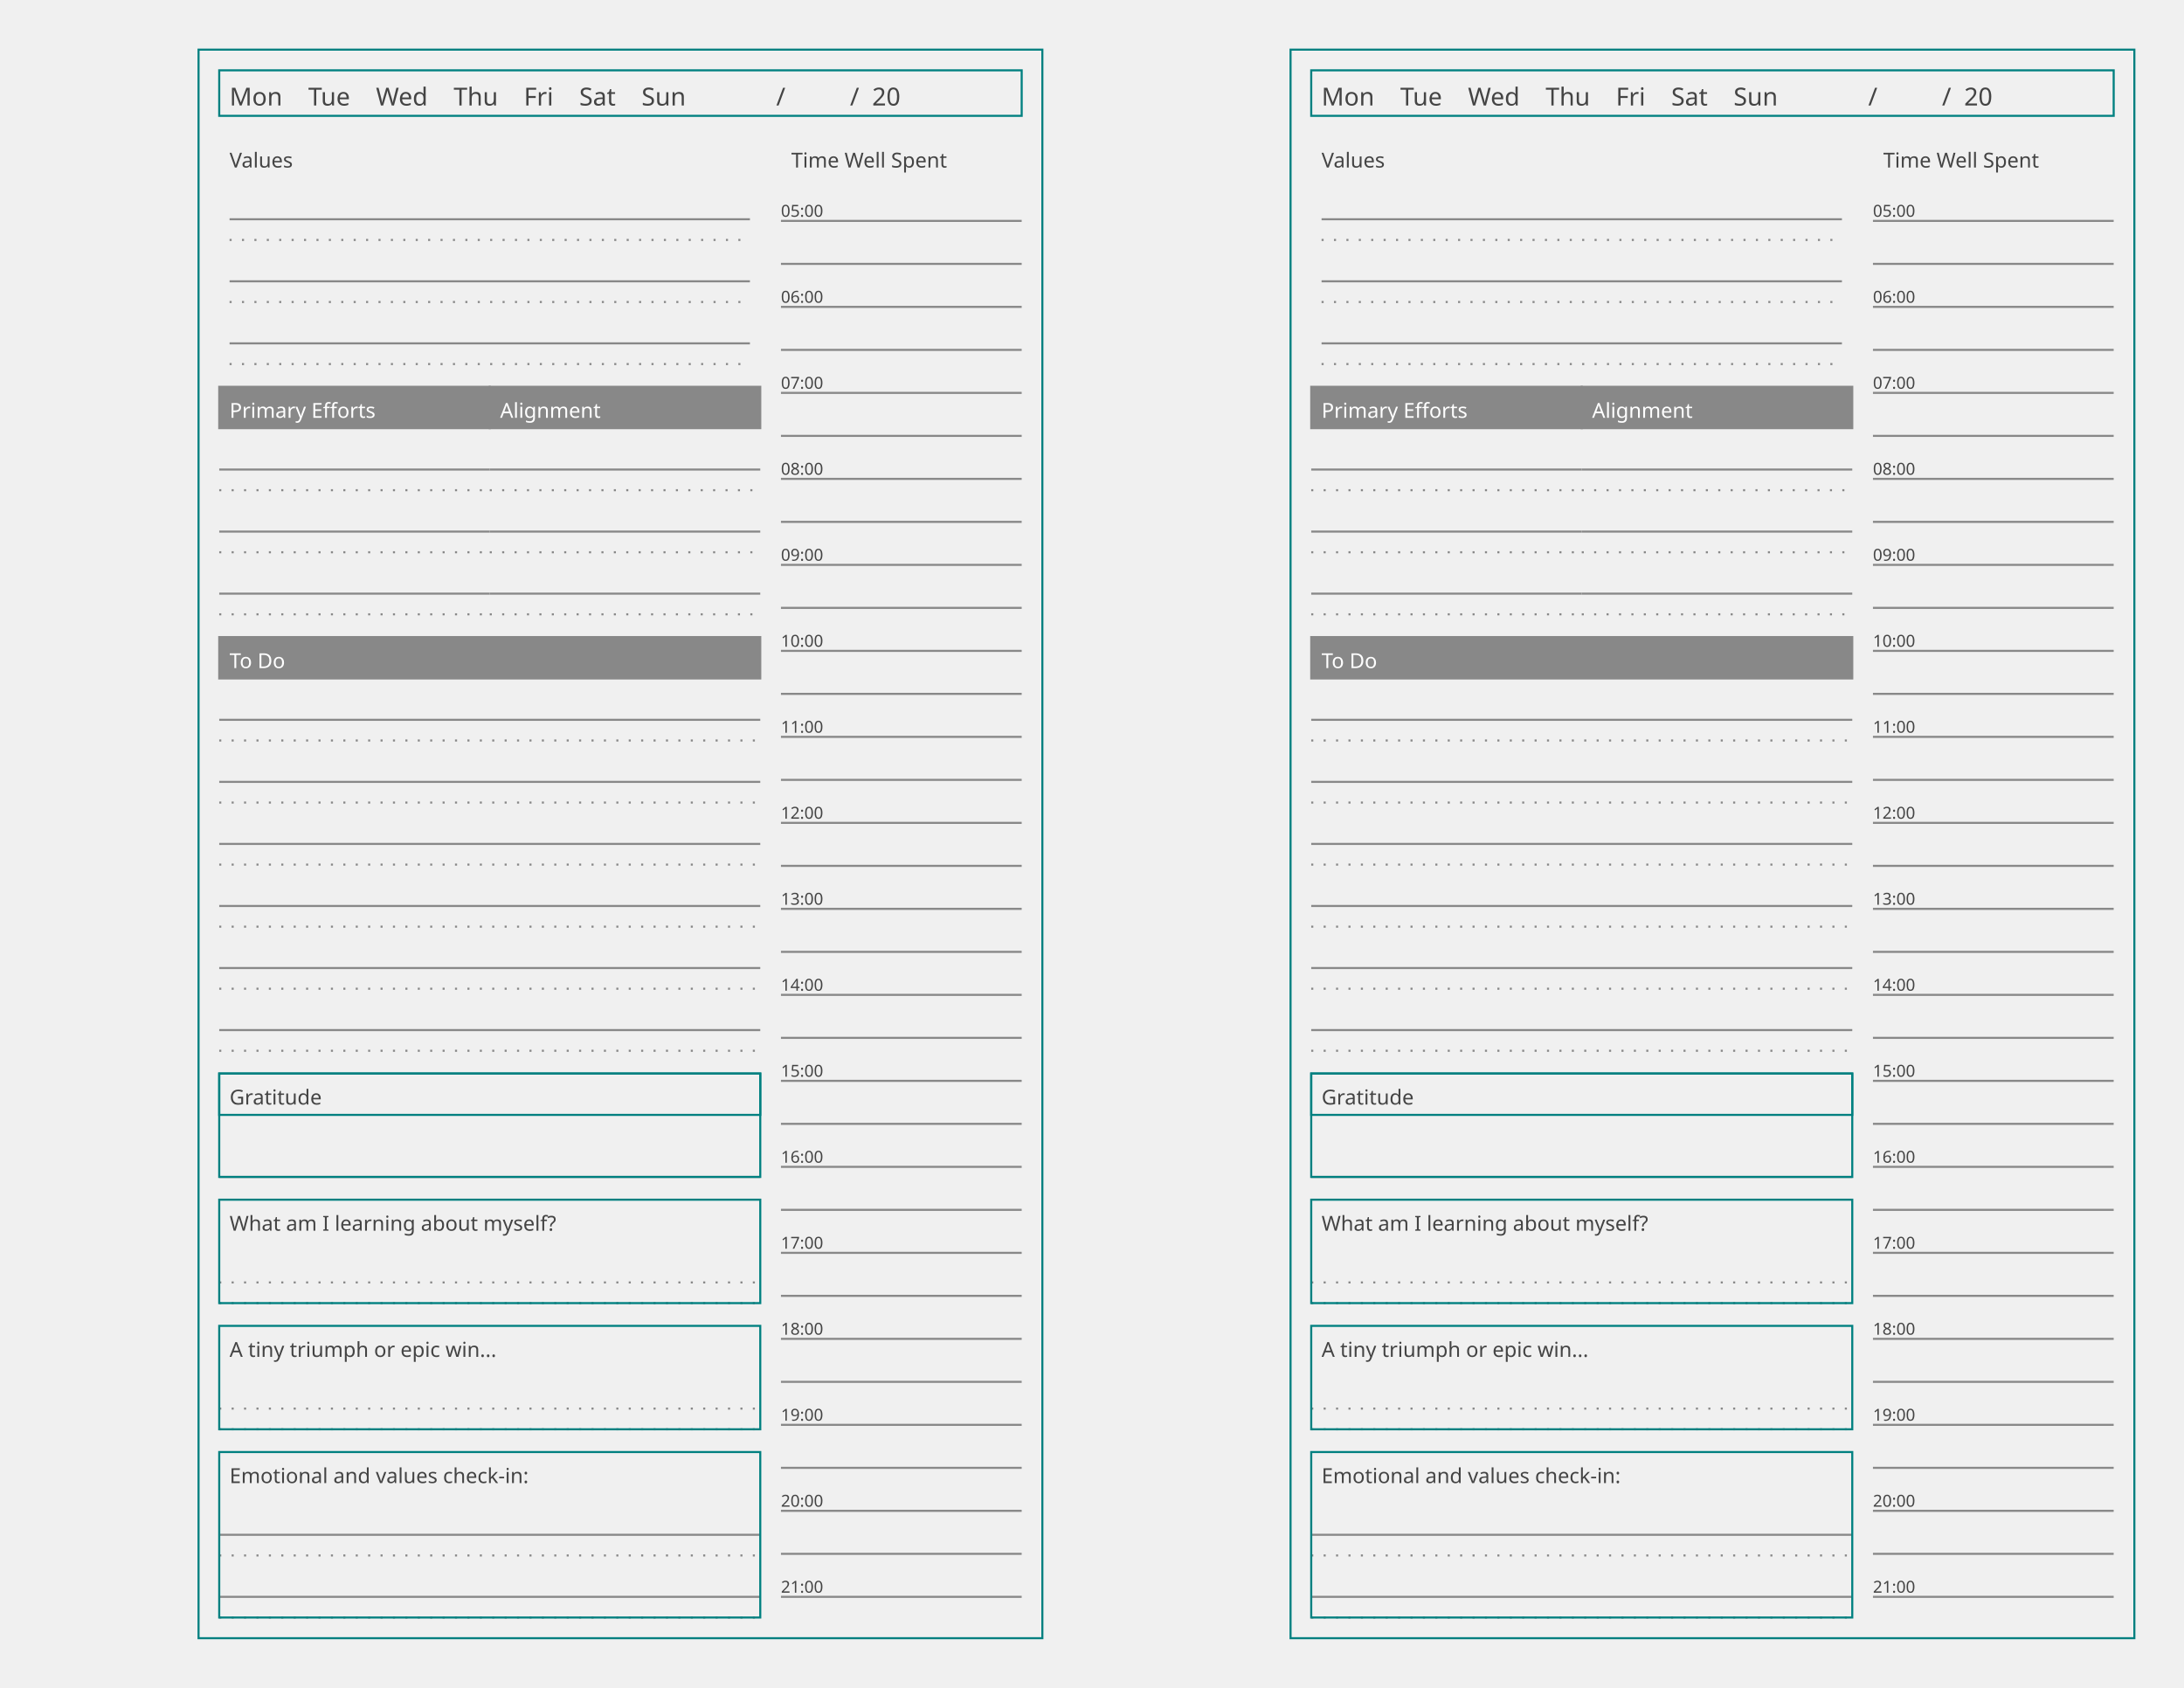
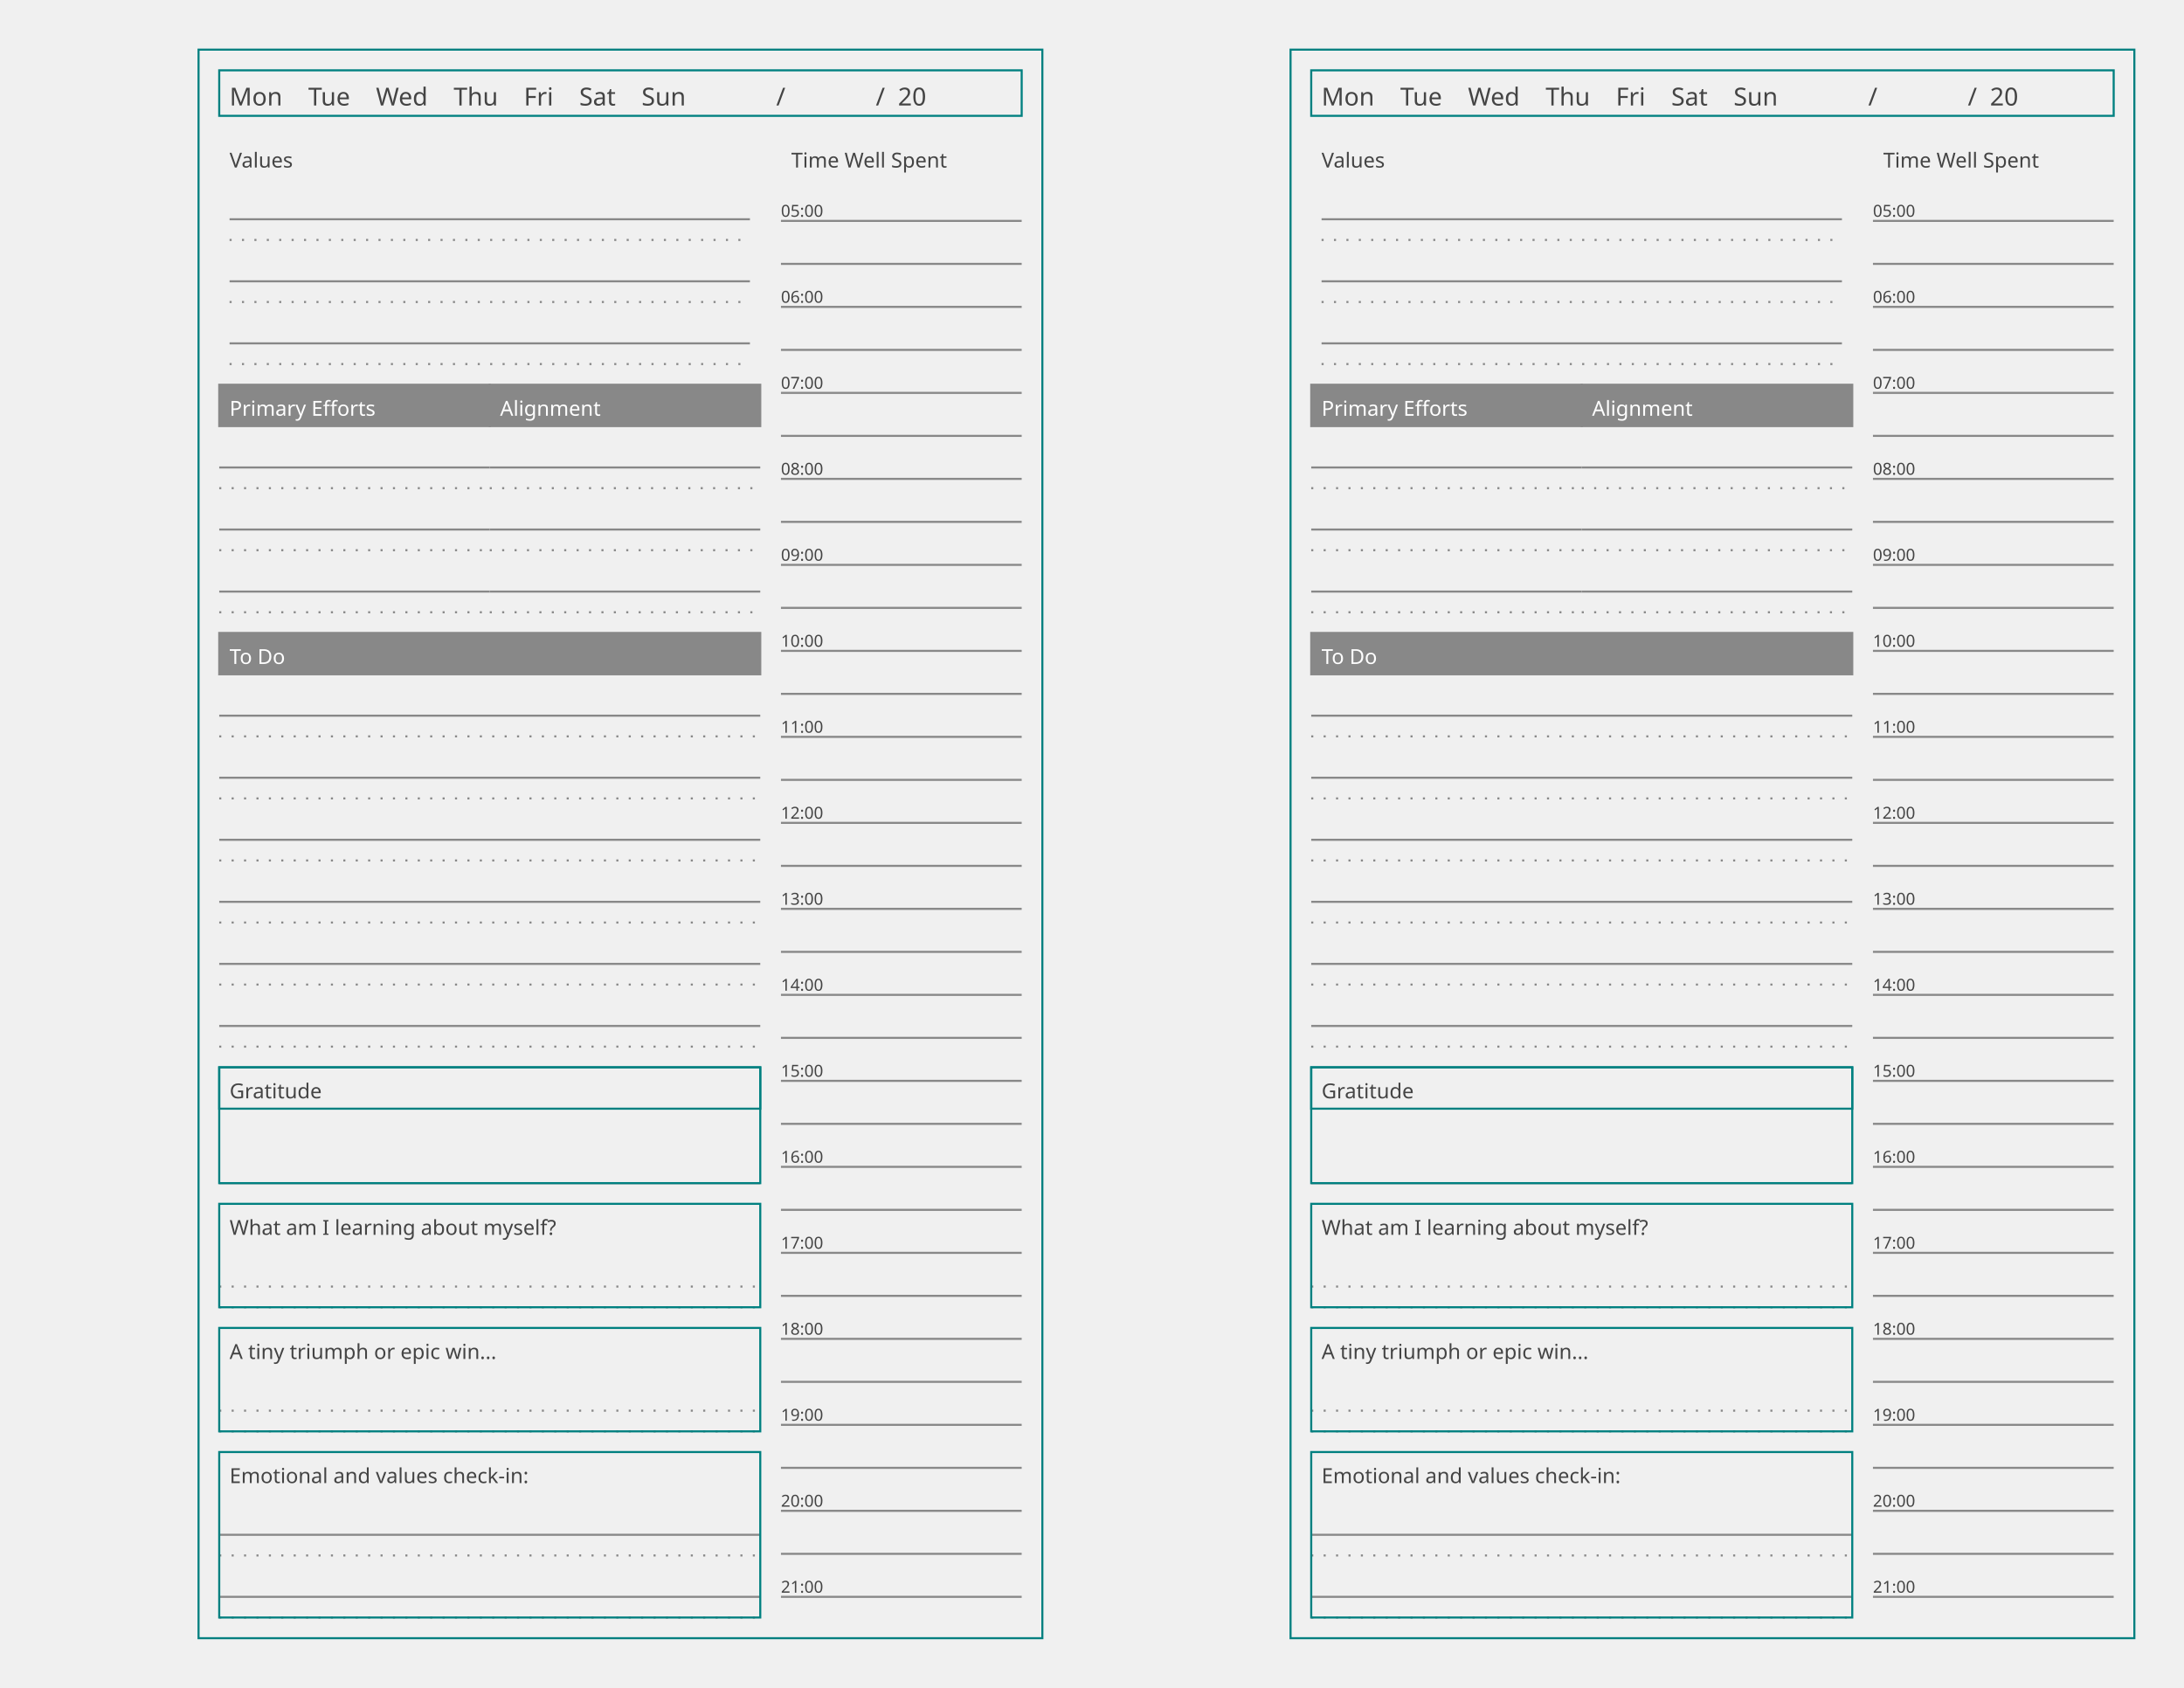
<svg xmlns="http://www.w3.org/2000/svg" baseProfile="tiny" height="8.5in" version="1.2" width="11in">
  <defs />
  <g transform="translate(96, 24.0)">
    <rect fill="none" height="768.0" stroke="#008080" width="408.0" x="0" y="0" />
    <g transform="translate(10, 10)">
      <rect fill="none" height="22" stroke="#008080" stroke-width="1" width="388.0" x="0" y="0" />
-       <text alignment-baseline="text-after-edge" fill="#444444" font-family="Trebuchet MS" font-size="12" text-anchor="start" transform="translate(5,17)">Mon    Tue    Wed    Thu    Fri    Sat    Sun              /          /  20          </text>
+       <text alignment-baseline="text-after-edge" fill="#444444" font-family="Trebuchet MS" font-size="12" text-anchor="start" transform="translate(5,17)">Mon    Tue    Wed    Thu    Fri    Sat    Sun              /              /  20          </text>
    </g>
    <g transform="translate(10, 32)">
      <g transform="translate(0,10)">
        <g>
          <g transform="translate(0,0)">
            <text alignment-baseline="text-after-edge" fill="#444444" font-family="Ubuntu Mono" font-size="10" text-anchor="start" transform="translate(5,15)">Values</text>
          </g>
          <g transform="translate(0,20)">
            <g>
              <line stroke="#888888" stroke-dasharray="1,5" stroke-width="1" transform="translate(5,30.0)" x1="0" x2="251.6" y1="0" y2="0" />
              <line stroke="#888888" stroke-dasharray="1,5" stroke-width="1" transform="translate(5,60.0)" x1="0" x2="251.6" y1="0" y2="0" />
              <line stroke="#888888" stroke-dasharray="1,5" stroke-width="1" transform="translate(5,90.0)" x1="0" x2="251.6" y1="0" y2="0" />
            </g>
            <g>
              <line stroke="#888888" stroke-dasharray="1,0" stroke-width="1" transform="translate(5,20.0)" x1="0" x2="251.6" y1="0" y2="0" />
              <line stroke="#888888" stroke-dasharray="1,0" stroke-width="1" transform="translate(5,50.0)" x1="0" x2="251.6" y1="0" y2="0" />
              <line stroke="#888888" stroke-dasharray="1,0" stroke-width="1" transform="translate(5,80.0)" x1="0" x2="251.6" y1="0" y2="0" />
            </g>
          </g>
        </g>
      </g>
-       <g transform="translate(0,131.0)">
+       <g transform="translate(0,130.0)">
        <g>
          <g transform="translate(0,0)">
            <g>
              <g transform="translate(0,0)">
                <rect fill="#888888" height="20" stroke="#888888" stroke-width="1" width="130.8" x="0" y="0" />
                <text alignment-baseline="text-after-edge" fill="#ffffff" font-family="Trebuchet MS" font-size="10" text-anchor="start" transform="translate(5,15)">Primary Efforts</text>
              </g>
              <g transform="translate(0,20)">
                <g>
                  <line stroke="#888888" stroke-dasharray="1,5" stroke-width="1" transform="translate(0,30.0)" x1="0" x2="130.8" y1="0" y2="0" />
                  <line stroke="#888888" stroke-dasharray="1,5" stroke-width="1" transform="translate(0,60.0)" x1="0" x2="130.8" y1="0" y2="0" />
                  <line stroke="#888888" stroke-dasharray="1,5" stroke-width="1" transform="translate(0,90.0)" x1="0" x2="130.8" y1="0" y2="0" />
                </g>
                <g>
                  <line stroke="#888888" stroke-dasharray="1,0" stroke-width="1" transform="translate(0,20.0)" x1="0" x2="130.8" y1="0" y2="0" />
                  <line stroke="#888888" stroke-dasharray="1,0" stroke-width="1" transform="translate(0,50.0)" x1="0" x2="130.8" y1="0" y2="0" />
                  <line stroke="#888888" stroke-dasharray="1,0" stroke-width="1" transform="translate(0,80.0)" x1="0" x2="130.8" y1="0" y2="0" />
                </g>
              </g>
            </g>
          </g>
          <g transform="translate(130.8,0)">
            <g>
              <g transform="translate(0,0)">
                <rect fill="#888888" height="20" stroke="#888888" stroke-width="1" width="130.8" x="0" y="0" />
                <text alignment-baseline="text-after-edge" fill="#ffffff" font-family="Trebuchet MS" font-size="10" text-anchor="start" transform="translate(5,15)">Alignment</text>
              </g>
              <g transform="translate(0,20)">
                <g>
                  <line stroke="#888888" stroke-dasharray="1,5" stroke-width="1" transform="translate(0,30.0)" x1="0" x2="130.8" y1="0" y2="0" />
                  <line stroke="#888888" stroke-dasharray="1,5" stroke-width="1" transform="translate(0,60.0)" x1="0" x2="130.8" y1="0" y2="0" />
                  <line stroke="#888888" stroke-dasharray="1,5" stroke-width="1" transform="translate(0,90.0)" x1="0" x2="130.8" y1="0" y2="0" />
                </g>
                <g>
                  <line stroke="#888888" stroke-dasharray="1,0" stroke-width="1" transform="translate(0,20.0)" x1="0" x2="130.8" y1="0" y2="0" />
                  <line stroke="#888888" stroke-dasharray="1,0" stroke-width="1" transform="translate(0,50.0)" x1="0" x2="130.8" y1="0" y2="0" />
                  <line stroke="#888888" stroke-dasharray="1,0" stroke-width="1" transform="translate(0,80.0)" x1="0" x2="130.8" y1="0" y2="0" />
                </g>
              </g>
            </g>
          </g>
        </g>
      </g>
-       <g transform="translate(0,252.0)">
+       <g transform="translate(0,250.0)">
        <g>
          <g transform="translate(0,0)">
            <rect fill="#888888" height="20" stroke="#888888" stroke-width="1" width="261.6" x="0" y="0" />
            <text alignment-baseline="text-after-edge" fill="#ffffff" font-family="Ubuntu Mono" font-size="10" text-anchor="start" transform="translate(5,15)">To Do</text>
          </g>
          <g transform="translate(0,20)">
            <g>
              <line stroke="#888888" stroke-dasharray="1,5" stroke-width="1" transform="translate(0,30.0)" x1="0" x2="261.6" y1="0" y2="0" />
              <line stroke="#888888" stroke-dasharray="1,5" stroke-width="1" transform="translate(0,60.0)" x1="0" x2="261.6" y1="0" y2="0" />
              <line stroke="#888888" stroke-dasharray="1,5" stroke-width="1" transform="translate(0,90.0)" x1="0" x2="261.6" y1="0" y2="0" />
              <line stroke="#888888" stroke-dasharray="1,5" stroke-width="1" transform="translate(0,120.0)" x1="0" x2="261.6" y1="0" y2="0" />
              <line stroke="#888888" stroke-dasharray="1,5" stroke-width="1" transform="translate(0,150.0)" x1="0" x2="261.6" y1="0" y2="0" />
              <line stroke="#888888" stroke-dasharray="1,5" stroke-width="1" transform="translate(0,180.0)" x1="0" x2="261.6" y1="0" y2="0" />
            </g>
            <g>
              <line stroke="#888888" stroke-dasharray="1,0" stroke-width="1" transform="translate(0,20.0)" x1="0" x2="261.6" y1="0" y2="0" />
              <line stroke="#888888" stroke-dasharray="1,0" stroke-width="1" transform="translate(0,50.0)" x1="0" x2="261.6" y1="0" y2="0" />
              <line stroke="#888888" stroke-dasharray="1,0" stroke-width="1" transform="translate(0,80.0)" x1="0" x2="261.6" y1="0" y2="0" />
              <line stroke="#888888" stroke-dasharray="1,0" stroke-width="1" transform="translate(0,110.0)" x1="0" x2="261.6" y1="0" y2="0" />
              <line stroke="#888888" stroke-dasharray="1,0" stroke-width="1" transform="translate(0,140.0)" x1="0" x2="261.6" y1="0" y2="0" />
              <line stroke="#888888" stroke-dasharray="1,0" stroke-width="1" transform="translate(0,170.0)" x1="0" x2="261.6" y1="0" y2="0" />
            </g>
          </g>
        </g>
      </g>
-       <g transform="translate(0,463.0)">
+       <g transform="translate(0,460.0)">
        <g>
          <g transform="translate(0,0)">
            <rect fill="none" height="20" stroke="#008080" stroke-width="1" width="261.6" x="0" y="0" />
            <text alignment-baseline="text-after-edge" fill="#444444" font-family="Trebuchet MS" font-size="10" text-anchor="start" transform="translate(5,15)">Gratitude</text>
          </g>
          <g transform="translate(0,20)">
-             <line stroke="#888888" stroke-dasharray="1,0" stroke-width="1" transform="translate(0,30.0)" x1="0" x2="261.6" y1="0" y2="0" />
+             <line stroke="#888888" stroke-dasharray="1,0" stroke-width="1" transform="translate(0,36.0)" x1="0" x2="261.6" y1="0" y2="0" />
+           </g>
+         </g>
+         <rect fill="none" height="56.0" stroke="#008080" stroke-width="1" width="261.6" x="0" y="0" />
+       </g>
+       <g transform="translate(0,526.0)">
+         <g>
+           <g transform="translate(0,0)">
+             <text alignment-baseline="text-after-edge" fill="#444444" font-family="Ubuntu Mono" font-size="10" text-anchor="start" transform="translate(5,15)">What am I learning about myself?</text>
+           </g>
+           <g transform="translate(0,20)">
+             <g>
+               <line stroke="#888888" stroke-dasharray="1,5" stroke-width="1" transform="translate(0,30.0)" x1="0" x2="261.6" y1="0" y2="0" />
+             </g>
+             <g>
+               <line stroke="#888888" stroke-dasharray="1,5" stroke-width="1" transform="translate(0,20.0)" x1="0" x2="261.6" y1="0" y2="0" />
+             </g>
          </g>
        </g>
        <rect fill="none" height="50" stroke="#008080" stroke-width="1" width="261.6" x="0" y="0" />
      </g>
-       <g transform="translate(0,524.0)">
-         <g>
-           <g transform="translate(0,0)">
-             <text alignment-baseline="text-after-edge" fill="#444444" font-family="Ubuntu Mono" font-size="10" text-anchor="start" transform="translate(5,15)">What am I learning about myself?</text>
-           </g>
-           <g transform="translate(0,20)">
-             <g>
-               <line stroke="#888888" stroke-dasharray="1,5" stroke-width="1" transform="translate(0,30.0)" x1="0" x2="261.6" y1="0" y2="0" />
-             </g>
-             <g>
-               <line stroke="#888888" stroke-dasharray="1,5" stroke-width="1" transform="translate(0,20.0)" x1="0" x2="261.6" y1="0" y2="0" />
-             </g>
-           </g>
-         </g>
-         <rect fill="none" height="50" stroke="#008080" stroke-width="1" width="261.6" x="0" y="0" />
-       </g>
-       <g transform="translate(0,585.0)">
+       <g transform="translate(0,586.0)">
        <g>
          <g transform="translate(0,0)">
            <text alignment-baseline="text-after-edge" fill="#444444" font-family="Ubuntu Mono" font-size="10" text-anchor="start" transform="translate(5,15)">A tiny triumph or epic win...</text>
          </g>
          <g transform="translate(0,20)">
            <g>
              <line stroke="#888888" stroke-dasharray="1,5" stroke-width="1" transform="translate(0,30.0)" x1="0" x2="261.6" y1="0" y2="0" />
            </g>
            <g>
              <line stroke="#888888" stroke-dasharray="1,5" stroke-width="1" transform="translate(0,20.0)" x1="0" x2="261.6" y1="0" y2="0" />
            </g>
          </g>
        </g>
        <rect fill="none" height="50" stroke="#008080" stroke-width="1" width="261.6" x="0" y="0" />
      </g>
      <g transform="translate(0,646.0)">
        <g>
          <g transform="translate(0,0)">
            <text alignment-baseline="text-after-edge" fill="#444444" font-family="Ubuntu Mono" font-size="10" text-anchor="start" transform="translate(5,15)">Emotional and values check-in:</text>
          </g>
          <g transform="translate(0,20)">
            <g>
              <line stroke="#888888" stroke-dasharray="1,5" stroke-width="1" transform="translate(0,30.0)" x1="0" x2="261.6" y1="0" y2="0" />
              <line stroke="#888888" stroke-dasharray="1,5" stroke-width="1" transform="translate(0,60.0)" x1="0" x2="261.6" y1="0" y2="0" />
            </g>
            <g>
              <line stroke="#888888" stroke-dasharray="1,0" stroke-width="1" transform="translate(0,20.0)" x1="0" x2="261.6" y1="0" y2="0" />
              <line stroke="#888888" stroke-dasharray="1,0" stroke-width="1" transform="translate(0,50.0)" x1="0" x2="261.6" y1="0" y2="0" />
            </g>
          </g>
        </g>
        <rect fill="none" height="80" stroke="#008080" stroke-width="1" width="261.6" x="0" y="0" />
      </g>
    </g>
    <g transform="translate(281.6,32)">
      <g>
        <rect fill="none" height="20" stroke="none" width="116.4" x="0" y="10" />
        <text alignment-baseline="text-after-edge" fill="#444444" font-family="Ubuntu Mono" font-size="10" text-anchor="start" x="5" y="25">Time Well Spent</text>
      </g>
      <g>
        <text alignment-baseline="text-after-edge" fill="#444444" font-family="Ubuntu Mono" font-size="8" text-anchor="start" x="0" y="48.788">05:00</text>
        <line stroke="#888888" x1="0" x2="116.4" y1="50.788" y2="50.788" />
        <line stroke="#888888" x1="0" x2="116.4" y1="71.576" y2="71.576" />
        <text alignment-baseline="text-after-edge" fill="#444444" font-family="Ubuntu Mono" font-size="8" text-anchor="start" x="0" y="90.364">06:00</text>
        <line stroke="#888888" x1="0" x2="116.4" y1="92.364" y2="92.364" />
        <line stroke="#888888" x1="0" x2="116.4" y1="113.152" y2="113.152" />
        <text alignment-baseline="text-after-edge" fill="#444444" font-family="Ubuntu Mono" font-size="8" text-anchor="start" x="0" y="131.939">07:00</text>
        <line stroke="#888888" x1="0" x2="116.4" y1="133.939" y2="133.939" />
        <line stroke="#888888" x1="0" x2="116.4" y1="154.727" y2="154.727" />
        <text alignment-baseline="text-after-edge" fill="#444444" font-family="Ubuntu Mono" font-size="8" text-anchor="start" x="0" y="173.515">08:00</text>
        <line stroke="#888888" x1="0" x2="116.4" y1="175.515" y2="175.515" />
        <line stroke="#888888" x1="0" x2="116.4" y1="196.303" y2="196.303" />
        <text alignment-baseline="text-after-edge" fill="#444444" font-family="Ubuntu Mono" font-size="8" text-anchor="start" x="0" y="215.091">09:00</text>
        <line stroke="#888888" x1="0" x2="116.4" y1="217.091" y2="217.091" />
        <line stroke="#888888" x1="0" x2="116.4" y1="237.879" y2="237.879" />
        <text alignment-baseline="text-after-edge" fill="#444444" font-family="Ubuntu Mono" font-size="8" text-anchor="start" x="0" y="256.667">10:00</text>
        <line stroke="#888888" x1="0" x2="116.4" y1="258.667" y2="258.667" />
        <line stroke="#888888" x1="0" x2="116.4" y1="279.455" y2="279.455" />
        <text alignment-baseline="text-after-edge" fill="#444444" font-family="Ubuntu Mono" font-size="8" text-anchor="start" x="0" y="298.242">11:00</text>
        <line stroke="#888888" x1="0" x2="116.4" y1="300.242" y2="300.242" />
        <line stroke="#888888" x1="0" x2="116.4" y1="321.03" y2="321.03" />
        <text alignment-baseline="text-after-edge" fill="#444444" font-family="Ubuntu Mono" font-size="8" text-anchor="start" x="0" y="339.818">12:00</text>
        <line stroke="#888888" x1="0" x2="116.4" y1="341.818" y2="341.818" />
        <line stroke="#888888" x1="0" x2="116.4" y1="362.606" y2="362.606" />
        <text alignment-baseline="text-after-edge" fill="#444444" font-family="Ubuntu Mono" font-size="8" text-anchor="start" x="0" y="381.394">13:00</text>
        <line stroke="#888888" x1="0" x2="116.4" y1="383.394" y2="383.394" />
        <line stroke="#888888" x1="0" x2="116.4" y1="404.182" y2="404.182" />
        <text alignment-baseline="text-after-edge" fill="#444444" font-family="Ubuntu Mono" font-size="8" text-anchor="start" x="0" y="422.97">14:00</text>
        <line stroke="#888888" x1="0" x2="116.4" y1="424.97" y2="424.97" />
        <line stroke="#888888" x1="0" x2="116.4" y1="445.758" y2="445.758" />
        <text alignment-baseline="text-after-edge" fill="#444444" font-family="Ubuntu Mono" font-size="8" text-anchor="start" x="0" y="464.545">15:00</text>
        <line stroke="#888888" x1="0" x2="116.4" y1="466.545" y2="466.545" />
        <line stroke="#888888" x1="0" x2="116.4" y1="487.333" y2="487.333" />
        <text alignment-baseline="text-after-edge" fill="#444444" font-family="Ubuntu Mono" font-size="8" text-anchor="start" x="0" y="506.121">16:00</text>
        <line stroke="#888888" x1="0" x2="116.4" y1="508.121" y2="508.121" />
        <line stroke="#888888" x1="0" x2="116.4" y1="528.909" y2="528.909" />
        <text alignment-baseline="text-after-edge" fill="#444444" font-family="Ubuntu Mono" font-size="8" text-anchor="start" x="0" y="547.697">17:00</text>
        <line stroke="#888888" x1="0" x2="116.4" y1="549.697" y2="549.697" />
        <line stroke="#888888" x1="0" x2="116.4" y1="570.485" y2="570.485" />
        <text alignment-baseline="text-after-edge" fill="#444444" font-family="Ubuntu Mono" font-size="8" text-anchor="start" x="0" y="589.273">18:00</text>
        <line stroke="#888888" x1="0" x2="116.4" y1="591.273" y2="591.273" />
        <line stroke="#888888" x1="0" x2="116.4" y1="612.061" y2="612.061" />
        <text alignment-baseline="text-after-edge" fill="#444444" font-family="Ubuntu Mono" font-size="8" text-anchor="start" x="0" y="630.848">19:00</text>
        <line stroke="#888888" x1="0" x2="116.4" y1="632.848" y2="632.848" />
        <line stroke="#888888" x1="0" x2="116.4" y1="653.636" y2="653.636" />
        <text alignment-baseline="text-after-edge" fill="#444444" font-family="Ubuntu Mono" font-size="8" text-anchor="start" x="0" y="672.424">20:00</text>
        <line stroke="#888888" x1="0" x2="116.4" y1="674.424" y2="674.424" />
        <line stroke="#888888" x1="0" x2="116.4" y1="695.212" y2="695.212" />
        <text alignment-baseline="text-after-edge" fill="#444444" font-family="Ubuntu Mono" font-size="8" text-anchor="start" x="0" y="714.0">21:00</text>
        <line stroke="#888888" x1="0" x2="116.4" y1="716.0" y2="716.0" />
      </g>
    </g>
  </g>
  <g transform="translate(624.0, 24.0)">
    <rect fill="none" height="768.0" stroke="#008080" width="408.0" x="0" y="0" />
    <g transform="translate(10, 10)">
      <rect fill="none" height="22" stroke="#008080" stroke-width="1" width="388.0" x="0" y="0" />
-       <text alignment-baseline="text-after-edge" fill="#444444" font-family="Trebuchet MS" font-size="12" text-anchor="start" transform="translate(5,17)">Mon    Tue    Wed    Thu    Fri    Sat    Sun              /          /  20          </text>
+       <text alignment-baseline="text-after-edge" fill="#444444" font-family="Trebuchet MS" font-size="12" text-anchor="start" transform="translate(5,17)">Mon    Tue    Wed    Thu    Fri    Sat    Sun              /              /  20          </text>
    </g>
    <g transform="translate(10, 32)">
      <g transform="translate(0,10)">
        <g>
          <g transform="translate(0,0)">
            <text alignment-baseline="text-after-edge" fill="#444444" font-family="Ubuntu Mono" font-size="10" text-anchor="start" transform="translate(5,15)">Values</text>
          </g>
          <g transform="translate(0,20)">
            <g>
              <line stroke="#888888" stroke-dasharray="1,5" stroke-width="1" transform="translate(5,30.0)" x1="0" x2="251.6" y1="0" y2="0" />
              <line stroke="#888888" stroke-dasharray="1,5" stroke-width="1" transform="translate(5,60.0)" x1="0" x2="251.6" y1="0" y2="0" />
              <line stroke="#888888" stroke-dasharray="1,5" stroke-width="1" transform="translate(5,90.0)" x1="0" x2="251.6" y1="0" y2="0" />
            </g>
            <g>
              <line stroke="#888888" stroke-dasharray="1,0" stroke-width="1" transform="translate(5,20.0)" x1="0" x2="251.6" y1="0" y2="0" />
              <line stroke="#888888" stroke-dasharray="1,0" stroke-width="1" transform="translate(5,50.0)" x1="0" x2="251.6" y1="0" y2="0" />
              <line stroke="#888888" stroke-dasharray="1,0" stroke-width="1" transform="translate(5,80.0)" x1="0" x2="251.6" y1="0" y2="0" />
            </g>
          </g>
        </g>
      </g>
-       <g transform="translate(0,131.0)">
+       <g transform="translate(0,130.0)">
        <g>
          <g transform="translate(0,0)">
            <g>
              <g transform="translate(0,0)">
                <rect fill="#888888" height="20" stroke="#888888" stroke-width="1" width="130.8" x="0" y="0" />
                <text alignment-baseline="text-after-edge" fill="#ffffff" font-family="Trebuchet MS" font-size="10" text-anchor="start" transform="translate(5,15)">Primary Efforts</text>
              </g>
              <g transform="translate(0,20)">
                <g>
                  <line stroke="#888888" stroke-dasharray="1,5" stroke-width="1" transform="translate(0,30.0)" x1="0" x2="130.8" y1="0" y2="0" />
                  <line stroke="#888888" stroke-dasharray="1,5" stroke-width="1" transform="translate(0,60.0)" x1="0" x2="130.8" y1="0" y2="0" />
                  <line stroke="#888888" stroke-dasharray="1,5" stroke-width="1" transform="translate(0,90.0)" x1="0" x2="130.8" y1="0" y2="0" />
                </g>
                <g>
                  <line stroke="#888888" stroke-dasharray="1,0" stroke-width="1" transform="translate(0,20.0)" x1="0" x2="130.8" y1="0" y2="0" />
                  <line stroke="#888888" stroke-dasharray="1,0" stroke-width="1" transform="translate(0,50.0)" x1="0" x2="130.8" y1="0" y2="0" />
                  <line stroke="#888888" stroke-dasharray="1,0" stroke-width="1" transform="translate(0,80.0)" x1="0" x2="130.8" y1="0" y2="0" />
                </g>
              </g>
            </g>
          </g>
          <g transform="translate(130.8,0)">
            <g>
              <g transform="translate(0,0)">
                <rect fill="#888888" height="20" stroke="#888888" stroke-width="1" width="130.8" x="0" y="0" />
                <text alignment-baseline="text-after-edge" fill="#ffffff" font-family="Trebuchet MS" font-size="10" text-anchor="start" transform="translate(5,15)">Alignment</text>
              </g>
              <g transform="translate(0,20)">
                <g>
                  <line stroke="#888888" stroke-dasharray="1,5" stroke-width="1" transform="translate(0,30.0)" x1="0" x2="130.8" y1="0" y2="0" />
                  <line stroke="#888888" stroke-dasharray="1,5" stroke-width="1" transform="translate(0,60.0)" x1="0" x2="130.8" y1="0" y2="0" />
                  <line stroke="#888888" stroke-dasharray="1,5" stroke-width="1" transform="translate(0,90.0)" x1="0" x2="130.8" y1="0" y2="0" />
                </g>
                <g>
                  <line stroke="#888888" stroke-dasharray="1,0" stroke-width="1" transform="translate(0,20.0)" x1="0" x2="130.8" y1="0" y2="0" />
                  <line stroke="#888888" stroke-dasharray="1,0" stroke-width="1" transform="translate(0,50.0)" x1="0" x2="130.8" y1="0" y2="0" />
                  <line stroke="#888888" stroke-dasharray="1,0" stroke-width="1" transform="translate(0,80.0)" x1="0" x2="130.8" y1="0" y2="0" />
                </g>
              </g>
            </g>
          </g>
        </g>
      </g>
-       <g transform="translate(0,252.0)">
+       <g transform="translate(0,250.0)">
        <g>
          <g transform="translate(0,0)">
            <rect fill="#888888" height="20" stroke="#888888" stroke-width="1" width="261.6" x="0" y="0" />
            <text alignment-baseline="text-after-edge" fill="#ffffff" font-family="Ubuntu Mono" font-size="10" text-anchor="start" transform="translate(5,15)">To Do</text>
          </g>
          <g transform="translate(0,20)">
            <g>
              <line stroke="#888888" stroke-dasharray="1,5" stroke-width="1" transform="translate(0,30.0)" x1="0" x2="261.6" y1="0" y2="0" />
              <line stroke="#888888" stroke-dasharray="1,5" stroke-width="1" transform="translate(0,60.0)" x1="0" x2="261.6" y1="0" y2="0" />
              <line stroke="#888888" stroke-dasharray="1,5" stroke-width="1" transform="translate(0,90.0)" x1="0" x2="261.6" y1="0" y2="0" />
              <line stroke="#888888" stroke-dasharray="1,5" stroke-width="1" transform="translate(0,120.0)" x1="0" x2="261.6" y1="0" y2="0" />
              <line stroke="#888888" stroke-dasharray="1,5" stroke-width="1" transform="translate(0,150.0)" x1="0" x2="261.6" y1="0" y2="0" />
              <line stroke="#888888" stroke-dasharray="1,5" stroke-width="1" transform="translate(0,180.0)" x1="0" x2="261.6" y1="0" y2="0" />
            </g>
            <g>
              <line stroke="#888888" stroke-dasharray="1,0" stroke-width="1" transform="translate(0,20.0)" x1="0" x2="261.6" y1="0" y2="0" />
              <line stroke="#888888" stroke-dasharray="1,0" stroke-width="1" transform="translate(0,50.0)" x1="0" x2="261.6" y1="0" y2="0" />
              <line stroke="#888888" stroke-dasharray="1,0" stroke-width="1" transform="translate(0,80.0)" x1="0" x2="261.6" y1="0" y2="0" />
              <line stroke="#888888" stroke-dasharray="1,0" stroke-width="1" transform="translate(0,110.0)" x1="0" x2="261.6" y1="0" y2="0" />
              <line stroke="#888888" stroke-dasharray="1,0" stroke-width="1" transform="translate(0,140.0)" x1="0" x2="261.6" y1="0" y2="0" />
              <line stroke="#888888" stroke-dasharray="1,0" stroke-width="1" transform="translate(0,170.0)" x1="0" x2="261.6" y1="0" y2="0" />
            </g>
          </g>
        </g>
      </g>
-       <g transform="translate(0,463.0)">
+       <g transform="translate(0,460.0)">
        <g>
          <g transform="translate(0,0)">
            <rect fill="none" height="20" stroke="#008080" stroke-width="1" width="261.6" x="0" y="0" />
            <text alignment-baseline="text-after-edge" fill="#444444" font-family="Trebuchet MS" font-size="10" text-anchor="start" transform="translate(5,15)">Gratitude</text>
          </g>
          <g transform="translate(0,20)">
-             <line stroke="#888888" stroke-dasharray="1,0" stroke-width="1" transform="translate(0,30.0)" x1="0" x2="261.6" y1="0" y2="0" />
+             <line stroke="#888888" stroke-dasharray="1,0" stroke-width="1" transform="translate(0,36.0)" x1="0" x2="261.6" y1="0" y2="0" />
+           </g>
+         </g>
+         <rect fill="none" height="56.0" stroke="#008080" stroke-width="1" width="261.6" x="0" y="0" />
+       </g>
+       <g transform="translate(0,526.0)">
+         <g>
+           <g transform="translate(0,0)">
+             <text alignment-baseline="text-after-edge" fill="#444444" font-family="Ubuntu Mono" font-size="10" text-anchor="start" transform="translate(5,15)">What am I learning about myself?</text>
+           </g>
+           <g transform="translate(0,20)">
+             <g>
+               <line stroke="#888888" stroke-dasharray="1,5" stroke-width="1" transform="translate(0,30.0)" x1="0" x2="261.6" y1="0" y2="0" />
+             </g>
+             <g>
+               <line stroke="#888888" stroke-dasharray="1,5" stroke-width="1" transform="translate(0,20.0)" x1="0" x2="261.6" y1="0" y2="0" />
+             </g>
          </g>
        </g>
        <rect fill="none" height="50" stroke="#008080" stroke-width="1" width="261.6" x="0" y="0" />
      </g>
-       <g transform="translate(0,524.0)">
-         <g>
-           <g transform="translate(0,0)">
-             <text alignment-baseline="text-after-edge" fill="#444444" font-family="Ubuntu Mono" font-size="10" text-anchor="start" transform="translate(5,15)">What am I learning about myself?</text>
-           </g>
-           <g transform="translate(0,20)">
-             <g>
-               <line stroke="#888888" stroke-dasharray="1,5" stroke-width="1" transform="translate(0,30.0)" x1="0" x2="261.6" y1="0" y2="0" />
-             </g>
-             <g>
-               <line stroke="#888888" stroke-dasharray="1,5" stroke-width="1" transform="translate(0,20.0)" x1="0" x2="261.6" y1="0" y2="0" />
-             </g>
-           </g>
-         </g>
-         <rect fill="none" height="50" stroke="#008080" stroke-width="1" width="261.6" x="0" y="0" />
-       </g>
-       <g transform="translate(0,585.0)">
+       <g transform="translate(0,586.0)">
        <g>
          <g transform="translate(0,0)">
            <text alignment-baseline="text-after-edge" fill="#444444" font-family="Ubuntu Mono" font-size="10" text-anchor="start" transform="translate(5,15)">A tiny triumph or epic win...</text>
          </g>
          <g transform="translate(0,20)">
            <g>
              <line stroke="#888888" stroke-dasharray="1,5" stroke-width="1" transform="translate(0,30.0)" x1="0" x2="261.6" y1="0" y2="0" />
            </g>
            <g>
              <line stroke="#888888" stroke-dasharray="1,5" stroke-width="1" transform="translate(0,20.0)" x1="0" x2="261.6" y1="0" y2="0" />
            </g>
          </g>
        </g>
        <rect fill="none" height="50" stroke="#008080" stroke-width="1" width="261.6" x="0" y="0" />
      </g>
      <g transform="translate(0,646.0)">
        <g>
          <g transform="translate(0,0)">
            <text alignment-baseline="text-after-edge" fill="#444444" font-family="Ubuntu Mono" font-size="10" text-anchor="start" transform="translate(5,15)">Emotional and values check-in:</text>
          </g>
          <g transform="translate(0,20)">
            <g>
              <line stroke="#888888" stroke-dasharray="1,5" stroke-width="1" transform="translate(0,30.0)" x1="0" x2="261.6" y1="0" y2="0" />
              <line stroke="#888888" stroke-dasharray="1,5" stroke-width="1" transform="translate(0,60.0)" x1="0" x2="261.6" y1="0" y2="0" />
            </g>
            <g>
              <line stroke="#888888" stroke-dasharray="1,0" stroke-width="1" transform="translate(0,20.0)" x1="0" x2="261.6" y1="0" y2="0" />
              <line stroke="#888888" stroke-dasharray="1,0" stroke-width="1" transform="translate(0,50.0)" x1="0" x2="261.6" y1="0" y2="0" />
            </g>
          </g>
        </g>
        <rect fill="none" height="80" stroke="#008080" stroke-width="1" width="261.6" x="0" y="0" />
      </g>
    </g>
    <g transform="translate(281.6,32)">
      <g>
        <rect fill="none" height="20" stroke="none" width="116.4" x="0" y="10" />
        <text alignment-baseline="text-after-edge" fill="#444444" font-family="Ubuntu Mono" font-size="10" text-anchor="start" x="5" y="25">Time Well Spent</text>
      </g>
      <g>
        <text alignment-baseline="text-after-edge" fill="#444444" font-family="Ubuntu Mono" font-size="8" text-anchor="start" x="0" y="48.788">05:00</text>
        <line stroke="#888888" x1="0" x2="116.4" y1="50.788" y2="50.788" />
        <line stroke="#888888" x1="0" x2="116.4" y1="71.576" y2="71.576" />
        <text alignment-baseline="text-after-edge" fill="#444444" font-family="Ubuntu Mono" font-size="8" text-anchor="start" x="0" y="90.364">06:00</text>
        <line stroke="#888888" x1="0" x2="116.4" y1="92.364" y2="92.364" />
        <line stroke="#888888" x1="0" x2="116.4" y1="113.152" y2="113.152" />
        <text alignment-baseline="text-after-edge" fill="#444444" font-family="Ubuntu Mono" font-size="8" text-anchor="start" x="0" y="131.939">07:00</text>
        <line stroke="#888888" x1="0" x2="116.4" y1="133.939" y2="133.939" />
        <line stroke="#888888" x1="0" x2="116.4" y1="154.727" y2="154.727" />
        <text alignment-baseline="text-after-edge" fill="#444444" font-family="Ubuntu Mono" font-size="8" text-anchor="start" x="0" y="173.515">08:00</text>
        <line stroke="#888888" x1="0" x2="116.4" y1="175.515" y2="175.515" />
        <line stroke="#888888" x1="0" x2="116.4" y1="196.303" y2="196.303" />
        <text alignment-baseline="text-after-edge" fill="#444444" font-family="Ubuntu Mono" font-size="8" text-anchor="start" x="0" y="215.091">09:00</text>
        <line stroke="#888888" x1="0" x2="116.4" y1="217.091" y2="217.091" />
        <line stroke="#888888" x1="0" x2="116.4" y1="237.879" y2="237.879" />
        <text alignment-baseline="text-after-edge" fill="#444444" font-family="Ubuntu Mono" font-size="8" text-anchor="start" x="0" y="256.667">10:00</text>
        <line stroke="#888888" x1="0" x2="116.4" y1="258.667" y2="258.667" />
        <line stroke="#888888" x1="0" x2="116.4" y1="279.455" y2="279.455" />
        <text alignment-baseline="text-after-edge" fill="#444444" font-family="Ubuntu Mono" font-size="8" text-anchor="start" x="0" y="298.242">11:00</text>
        <line stroke="#888888" x1="0" x2="116.4" y1="300.242" y2="300.242" />
        <line stroke="#888888" x1="0" x2="116.4" y1="321.03" y2="321.03" />
        <text alignment-baseline="text-after-edge" fill="#444444" font-family="Ubuntu Mono" font-size="8" text-anchor="start" x="0" y="339.818">12:00</text>
        <line stroke="#888888" x1="0" x2="116.4" y1="341.818" y2="341.818" />
        <line stroke="#888888" x1="0" x2="116.4" y1="362.606" y2="362.606" />
        <text alignment-baseline="text-after-edge" fill="#444444" font-family="Ubuntu Mono" font-size="8" text-anchor="start" x="0" y="381.394">13:00</text>
        <line stroke="#888888" x1="0" x2="116.4" y1="383.394" y2="383.394" />
        <line stroke="#888888" x1="0" x2="116.4" y1="404.182" y2="404.182" />
        <text alignment-baseline="text-after-edge" fill="#444444" font-family="Ubuntu Mono" font-size="8" text-anchor="start" x="0" y="422.97">14:00</text>
        <line stroke="#888888" x1="0" x2="116.4" y1="424.97" y2="424.97" />
        <line stroke="#888888" x1="0" x2="116.4" y1="445.758" y2="445.758" />
        <text alignment-baseline="text-after-edge" fill="#444444" font-family="Ubuntu Mono" font-size="8" text-anchor="start" x="0" y="464.545">15:00</text>
        <line stroke="#888888" x1="0" x2="116.4" y1="466.545" y2="466.545" />
        <line stroke="#888888" x1="0" x2="116.4" y1="487.333" y2="487.333" />
        <text alignment-baseline="text-after-edge" fill="#444444" font-family="Ubuntu Mono" font-size="8" text-anchor="start" x="0" y="506.121">16:00</text>
        <line stroke="#888888" x1="0" x2="116.4" y1="508.121" y2="508.121" />
        <line stroke="#888888" x1="0" x2="116.4" y1="528.909" y2="528.909" />
        <text alignment-baseline="text-after-edge" fill="#444444" font-family="Ubuntu Mono" font-size="8" text-anchor="start" x="0" y="547.697">17:00</text>
        <line stroke="#888888" x1="0" x2="116.4" y1="549.697" y2="549.697" />
        <line stroke="#888888" x1="0" x2="116.4" y1="570.485" y2="570.485" />
        <text alignment-baseline="text-after-edge" fill="#444444" font-family="Ubuntu Mono" font-size="8" text-anchor="start" x="0" y="589.273">18:00</text>
        <line stroke="#888888" x1="0" x2="116.4" y1="591.273" y2="591.273" />
        <line stroke="#888888" x1="0" x2="116.4" y1="612.061" y2="612.061" />
        <text alignment-baseline="text-after-edge" fill="#444444" font-family="Ubuntu Mono" font-size="8" text-anchor="start" x="0" y="630.848">19:00</text>
        <line stroke="#888888" x1="0" x2="116.4" y1="632.848" y2="632.848" />
        <line stroke="#888888" x1="0" x2="116.4" y1="653.636" y2="653.636" />
        <text alignment-baseline="text-after-edge" fill="#444444" font-family="Ubuntu Mono" font-size="8" text-anchor="start" x="0" y="672.424">20:00</text>
        <line stroke="#888888" x1="0" x2="116.4" y1="674.424" y2="674.424" />
        <line stroke="#888888" x1="0" x2="116.4" y1="695.212" y2="695.212" />
        <text alignment-baseline="text-after-edge" fill="#444444" font-family="Ubuntu Mono" font-size="8" text-anchor="start" x="0" y="714.0">21:00</text>
        <line stroke="#888888" x1="0" x2="116.4" y1="716.0" y2="716.0" />
      </g>
    </g>
  </g>
</svg>
